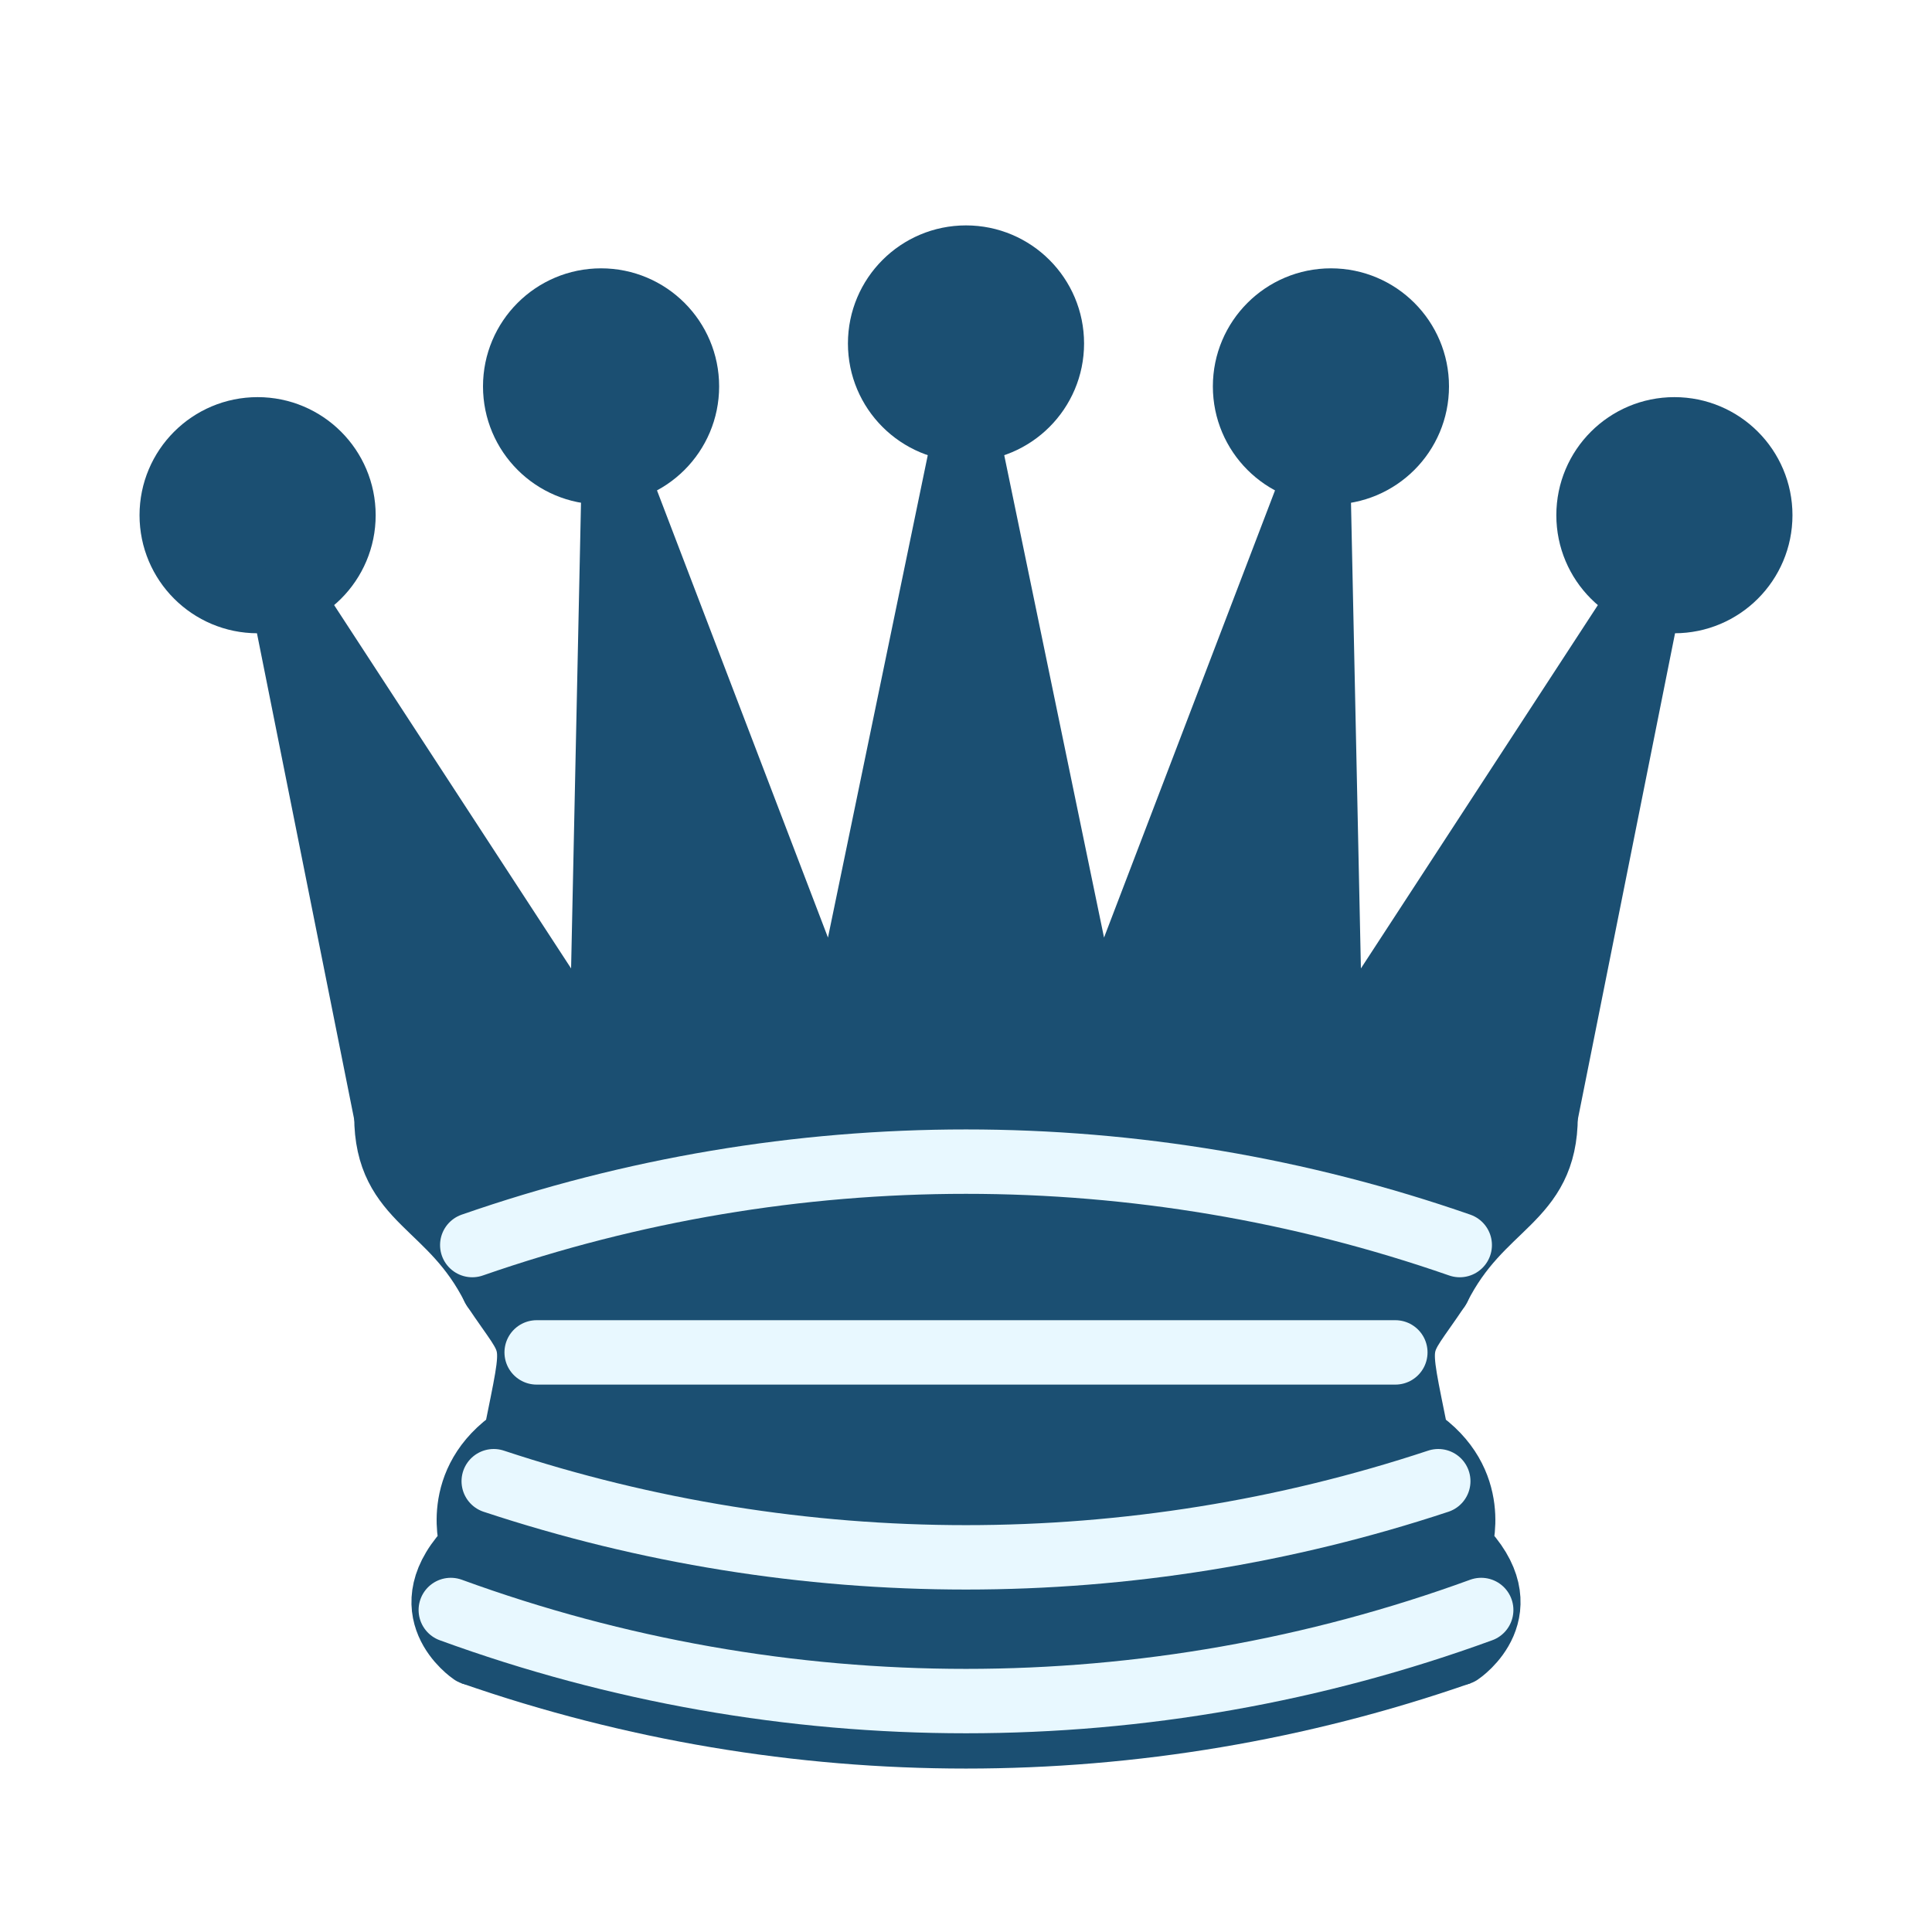
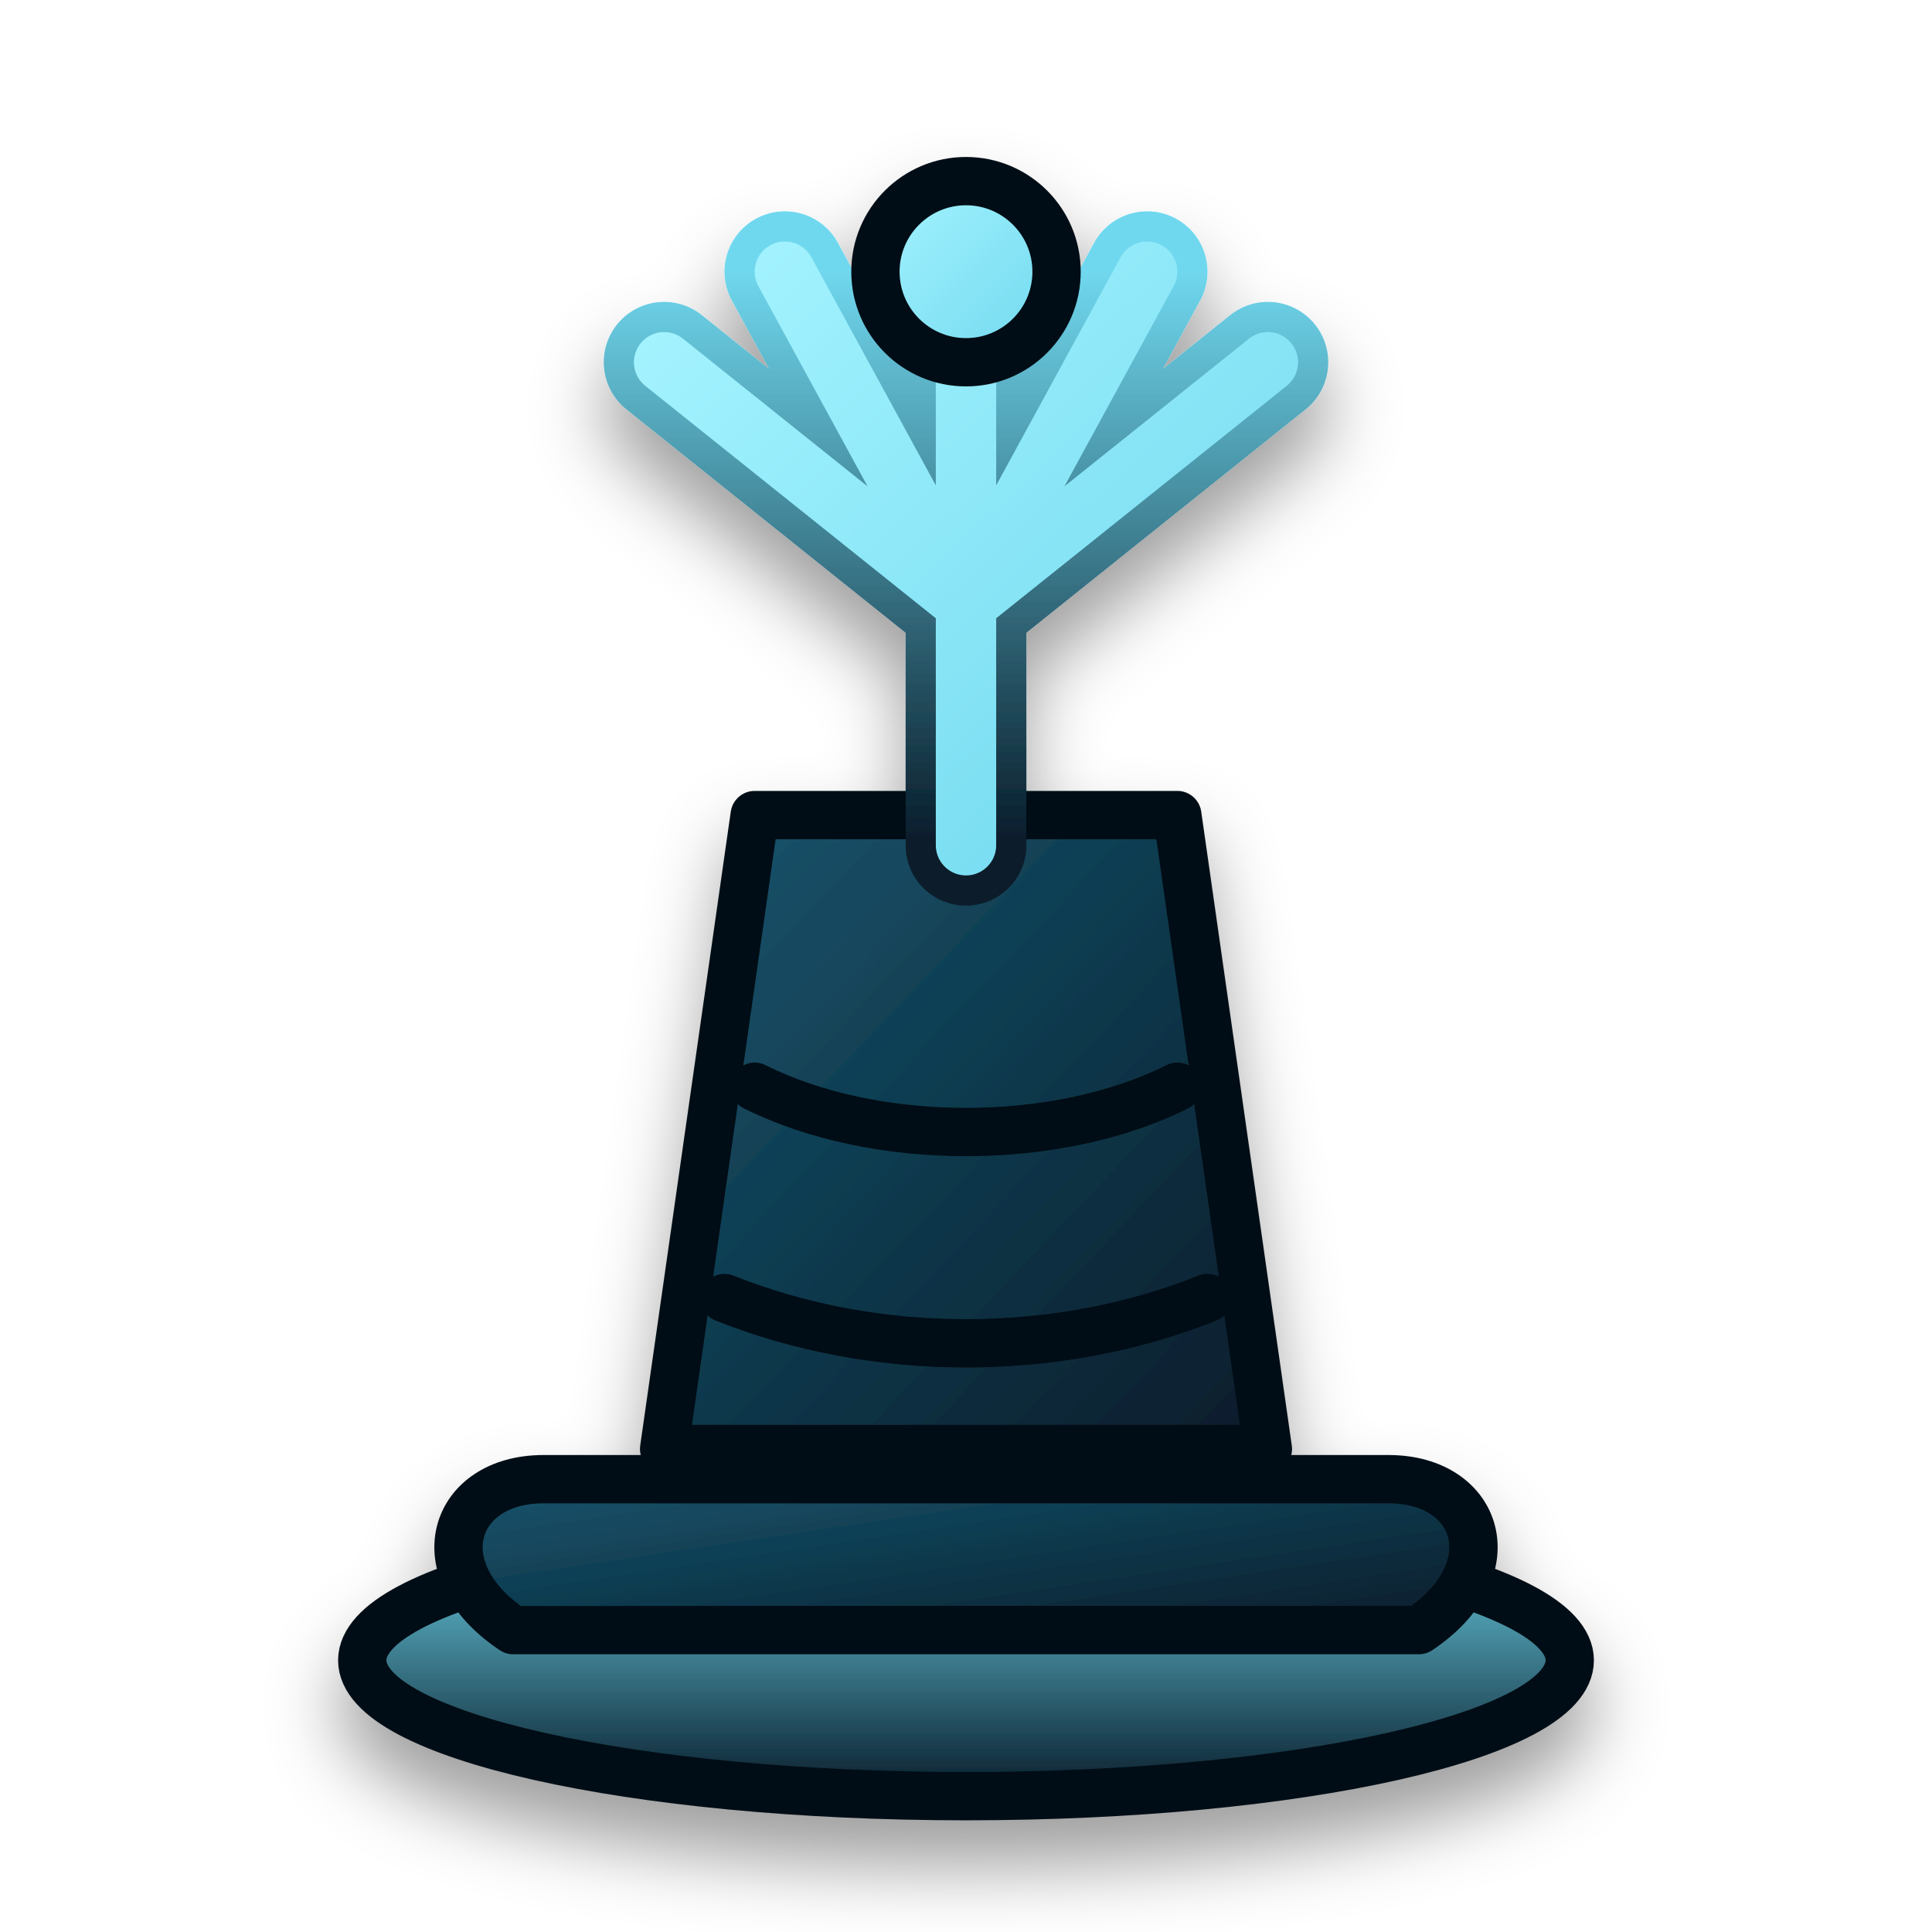
- <svg xmlns="http://www.w3.org/2000/svg" version="1.1" width="45" height="45">
-   <g style="fill:#1b4f72;stroke:#1b4f72;stroke-width:1.5; stroke-linecap:round;stroke-linejoin:round">
-     <path d="M 9,26 C 17.5,24.5 30,24.5 36,26 L 38.5,13.5 L 31,25 L 30.7,10.9 L 25.5,24.5 L 22.5,10 L 19.5,24.5 L 14.3,10.9 L 14,25 L 6.5,13.5 L 9,26 z" style="stroke-linecap:butt;fill:#1b4f72" />
-     <path d="m 9,26 c 0,2 1.5,2 2.5,4 1,1.5 1,1 0.5,3.5 -1.5,1 -1,2.5 -1,2.5 -1.5,1.5 0,2.5 0,2.5 6.5,1 16.5,1 23,0 0,0 1.5,-1 0,-2.5 0,0 0.5,-1.5 -1,-2.5 -0.5,-2.5 -0.5,-2 0.5,-3.5 1,-2 2.5,-2 2.5,-4 -8.5,-1.5 -18.5,-1.5 -27,0 z" />
-     <path d="M 11.5,30 C 15,29 30,29 33.5,30" />
-     <path d="m 12,33.5 c 6,-1 15,-1 21,0" />
-     <circle cx="6" cy="12" r="2" />
-     <circle cx="14" cy="9" r="2" />
-     <circle cx="22.5" cy="8" r="2" />
-     <circle cx="31" cy="9" r="2" />
-     <circle cx="39" cy="12" r="2" />
-     <path d="M 11,38.5 A 35,35 1 0 0 34,38.5" style="fill:none; stroke:#1b4f72;stroke-linecap:butt;" />
-     <g style="fill:none; stroke:#e8f8ff;">
-       <path d="M 11,29 A 35,35 1 0 1 34,29" />
-       <path d="M 12.5,31.5 L 32.5,31.5" />
-       <path d="M 11.5,34.5 A 35,35 1 0 0 33.5,34.5" />
-       <path d="M 10.5,37.5 A 35,35 1 0 0 34.5,37.5" />
-     </g>
+ <svg xmlns="http://www.w3.org/2000/svg" width="45" height="45" viewBox="0 0 64 64">
+   <defs>
+     <linearGradient id="body" x1="0" y1="0" x2="1" y2="1">
+       <stop offset="0" stop-color="#17566f" />
+       <stop offset="1" stop-color="#071b29" />
+     </linearGradient>
+     <linearGradient id="edge" x1="0" y1="0" x2="0" y2="1">
+       <stop offset="0" stop-color="#70d8ee" />
+       <stop offset="1" stop-color="#071b29" />
+     </linearGradient>
+     <linearGradient id="accent" x1="0" y1="0" x2="1" y2="1">
+       <stop offset="0" stop-color="#a5f4ff" />
+       <stop offset="1" stop-color="#70d8ee" />
+     </linearGradient>
+     <filter id="shadow" x="-30%" y="-20%" width="160%" height="160%">
+       <feDropShadow dx="0" dy="1.5" stdDeviation="1.2" flood-color="#000" flood-opacity=".38" />
+     </filter>
+   </defs>
+   <g filter="url(#shadow)" stroke="#020b12" stroke-width="1.6" stroke-linecap="round" stroke-linejoin="round">
+     <ellipse cx="32" cy="55" rx="20" ry="4.5" fill="url(#edge)" />
+     <path d="M18 49h28c3 0 4 3 1 5H17c-3-2-2-5 1-5z" fill="url(#body)" />
+     <path d="M25 27h14l3 21H22z" fill="url(#body)" />
+     <path d="M32 28V11m0 9-10-8m10 8 10-8m-10 8-6-11m6 11 6-11" fill="none" stroke="url(#edge)" stroke-width="4" />
+     <path d="M32 28V11m0 9-10-8m10 8 10-8m-10 8-6-11m6 11 6-11" fill="none" stroke="url(#accent)" stroke-width="2" />
+     <circle cx="32" cy="9" r="3" fill="url(#accent)" />
+     <path d="M25 36c4 2 10 2 14 0M24 43c5 2 11 2 16 0" fill="none" />
  </g>
</svg>
